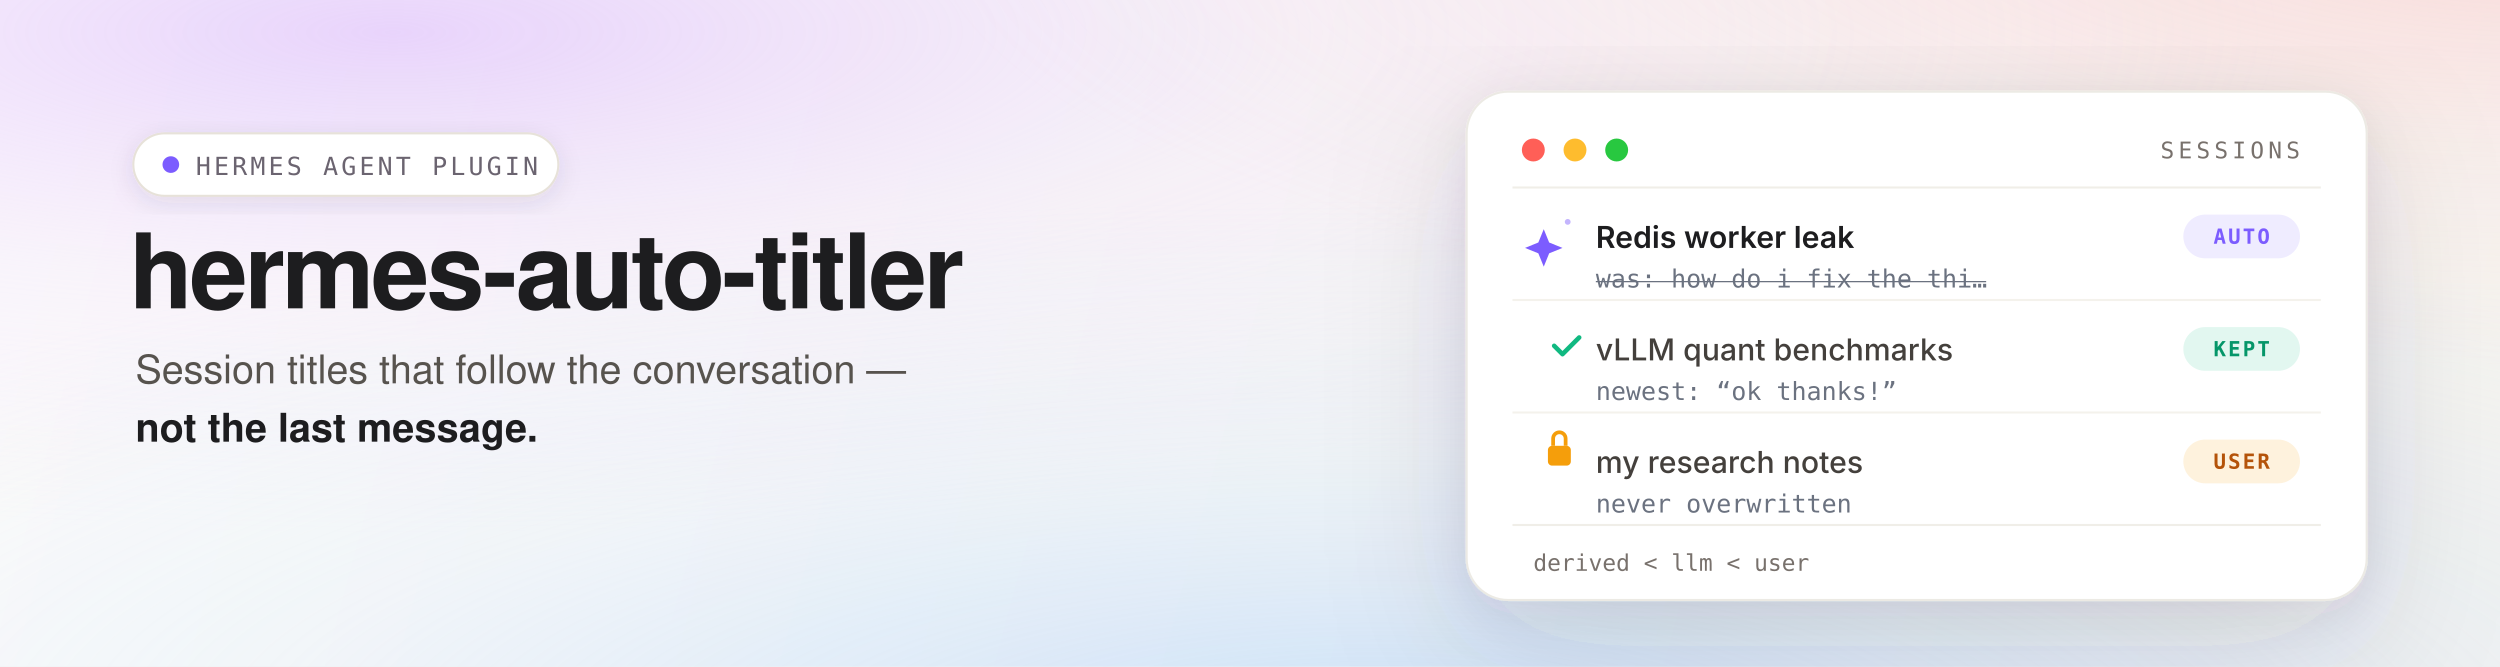
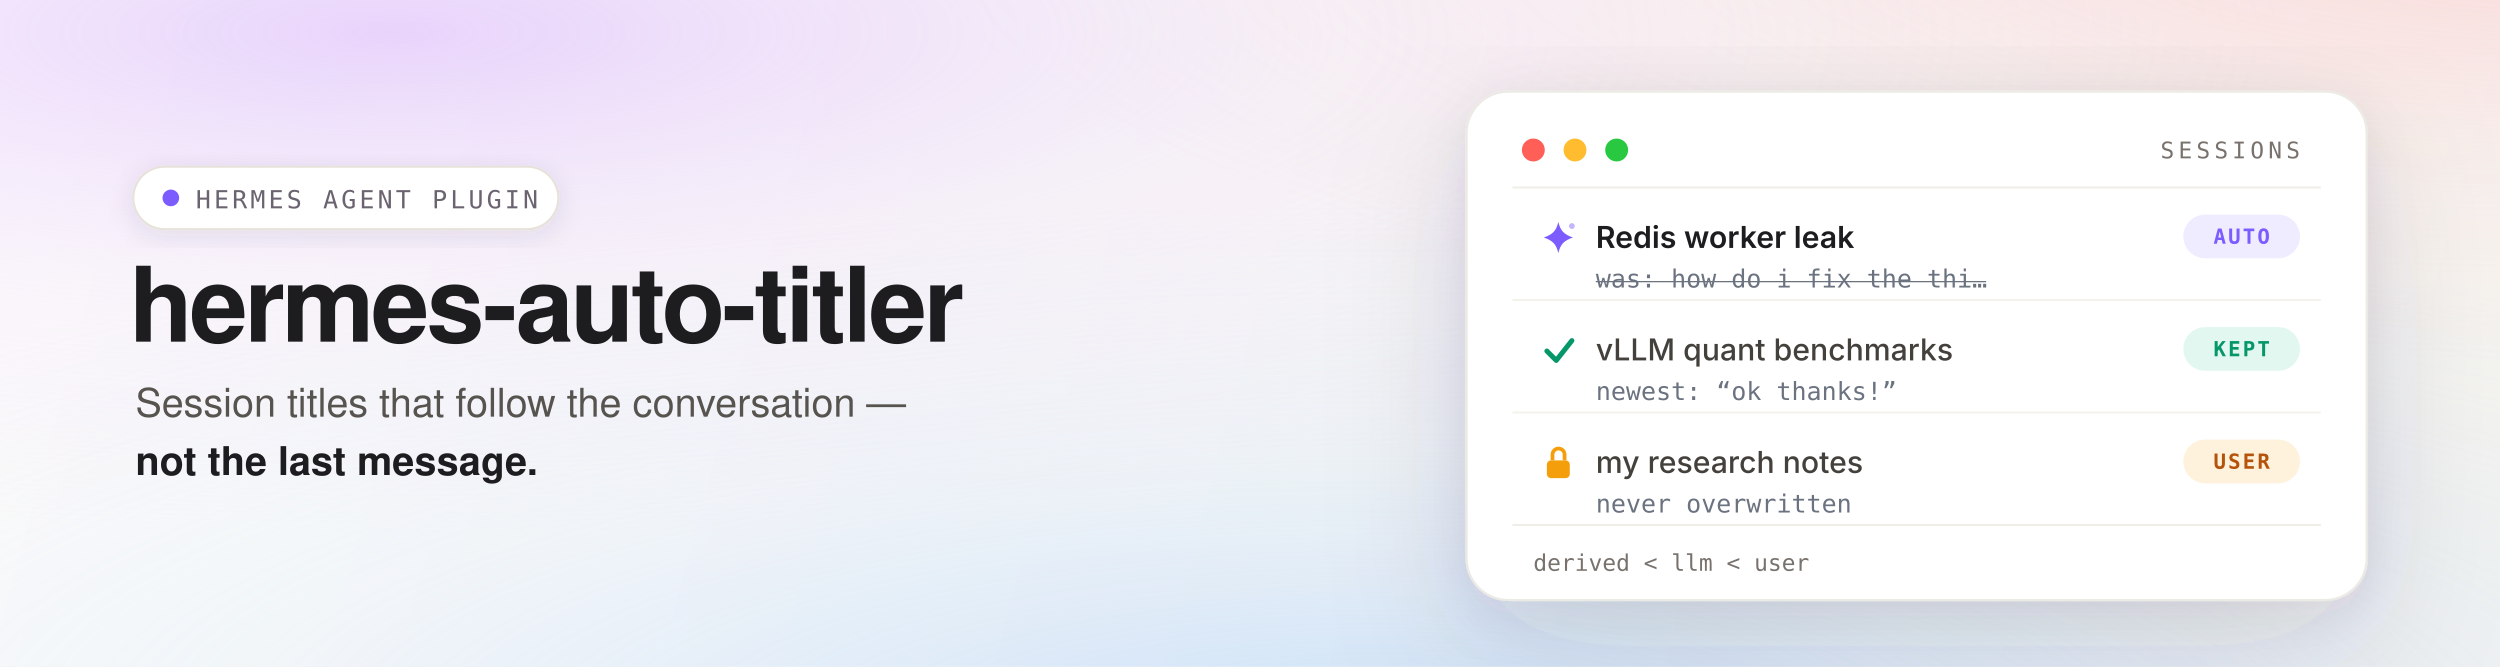
<svg xmlns="http://www.w3.org/2000/svg" width="1200" height="320" viewBox="0 0 1200 320" fill="none" role="img" aria-label="hermes-auto-titler — session titles that follow the conversation">
  <defs>
    <linearGradient id="bg2" x1="0" y1="0" x2="1200" y2="320" gradientUnits="userSpaceOnUse">
      <stop offset="0" stop-color="#fdfcfa" />
      <stop offset="1" stop-color="#f6f4ef" />
    </linearGradient>
    <radialGradient id="glowA" cx="0.16" cy="0.05" r="0.75">
      <stop offset="0" stop-color="#d8b4fe" stop-opacity="0.55" />
      <stop offset="0.5" stop-color="#e9d5ff" stop-opacity="0.22" />
      <stop offset="1" stop-color="#e9d5ff" stop-opacity="0" />
    </radialGradient>
    <radialGradient id="glowB" cx="0.55" cy="1.1" r="0.8">
      <stop offset="0" stop-color="#93c5fd" stop-opacity="0.45" />
      <stop offset="0.55" stop-color="#bfdbfe" stop-opacity="0.18" />
      <stop offset="1" stop-color="#bfdbfe" stop-opacity="0" />
    </radialGradient>
    <radialGradient id="glowC" cx="1.02" cy="-0.1" r="0.65">
      <stop offset="0" stop-color="#fda4af" stop-opacity="0.35" />
      <stop offset="0.6" stop-color="#fecdd3" stop-opacity="0.12" />
      <stop offset="1" stop-color="#fecdd3" stop-opacity="0" />
    </radialGradient>
    <filter id="cardshadow" x="-25%" y="-25%" width="150%" height="160%">
      <feDropShadow dx="0" dy="6" stdDeviation="10" flood-color="#3b3554" flood-opacity="0.07" />
    </filter>
    <filter id="cardshadow2" x="-25%" y="-25%" width="150%" height="160%">
      <feDropShadow dx="0" dy="22" stdDeviation="34" flood-color="#3b3554" flood-opacity="0.13" />
    </filter>
    <filter id="pillshadow" x="-30%" y="-30%" width="160%" height="160%">
      <feDropShadow dx="0" dy="3" stdDeviation="6" flood-color="#3b3554" flood-opacity="0.10" />
    </filter>
  </defs>
  <rect width="1200" height="320" fill="url(#bg2)" />
  <rect width="1200" height="320" fill="url(#glowA)" />
  <rect width="1200" height="320" fill="url(#glowB)" />
  <rect width="1200" height="320" fill="url(#glowC)" />
  <g filter="url(#pillshadow)">
-     <rect x="64" y="64" width="204" height="30" rx="15" fill="#ffffff" stroke="#e7e2d9" />
+     <rect x="64" y="80" width="204" height="30" rx="15" fill="#ffffff" stroke="#e7e2d9" />
  </g>
-   <circle cx="82" cy="79" r="4" fill="#7c5cff" />
-   <text x="94" y="84" font-family="ui-monospace, SFMono-Regular, Menlo, Consolas, monospace" font-size="12" letter-spacing="1.5" fill="#6b6470">HERMES AGENT PLUGIN</text>
-   <text x="62" y="148" font-family="-apple-system, BlinkMacSystemFont, 'SF Pro Display', 'Segoe UI', Helvetica, sans-serif" font-size="50" font-weight="700" letter-spacing="-1.5" fill="#1d1d1f">hermes-auto-titler</text>
-   <text x="65" y="184" font-family="-apple-system, BlinkMacSystemFont, 'SF Pro Display', 'Segoe UI', Helvetica, sans-serif" font-size="19" font-weight="500" fill="#57534e">Session titles that follow the conversation —</text>
-   <text x="65" y="212" font-family="-apple-system, BlinkMacSystemFont, 'SF Pro Display', 'Segoe UI', Helvetica, sans-serif" font-size="19" font-weight="700" fill="#1d1d1f">not the last message.</text>
+   <circle cx="82" cy="95" r="4" fill="#7c5cff" />
+   <text x="94" y="100" font-family="ui-monospace, SFMono-Regular, Menlo, Consolas, monospace" font-size="12" letter-spacing="1.5" fill="#6b6470">HERMES AGENT PLUGIN</text>
+   <text x="62" y="164" font-family="-apple-system, BlinkMacSystemFont, 'SF Pro Display', 'Segoe UI', Helvetica, sans-serif" font-size="50" font-weight="700" letter-spacing="-1.5" fill="#1d1d1f">hermes-auto-titler</text>
+   <text x="65" y="200" font-family="-apple-system, BlinkMacSystemFont, 'SF Pro Display', 'Segoe UI', Helvetica, sans-serif" font-size="19" font-weight="500" fill="#57534e">Session titles that follow the conversation —</text>
+   <text x="65" y="228" font-family="-apple-system, BlinkMacSystemFont, 'SF Pro Display', 'Segoe UI', Helvetica, sans-serif" font-size="19" font-weight="700" fill="#1d1d1f">not the last message.</text>
  <g filter="url(#cardshadow)">
    <g filter="url(#cardshadow2)">
      <rect x="704" y="44" width="432" height="244" rx="20" fill="#ffffff" stroke="#eceae4" />
    </g>
  </g>
  <circle cx="736" cy="72" r="5.5" fill="#ff5f57" />
  <circle cx="756" cy="72" r="5.5" fill="#febc2e" />
  <circle cx="776" cy="72" r="5.5" fill="#28c840" />
  <text x="1104" y="76" text-anchor="end" font-family="ui-monospace, SFMono-Regular, Menlo, Consolas, monospace" font-size="11" letter-spacing="2" fill="#78716c">SESSIONS</text>
  <line x1="726" y1="90" x2="1114" y2="90" stroke="#f0eee8" />
-   <path d="M741 110 l2.6 6.4 6.4 2.6 -6.4 2.6 -2.6 6.4 -2.6 -6.4 -6.4 -2.6 6.4 -2.6 z" fill="#7c5cff" />
-   <circle cx="752.5" cy="106.5" r="1.4" fill="#c4b5fd" />
+   <path d="M748 106.5 C749 110.8 750.7 112.5 755 114 C750.7 115.5 749 117.2 748 121.5 C747 117.2 745.3 115.5 741 114 C745.3 112.5 747 110.8 748 106.5 Z" fill="#7c5cff" />
+   <circle cx="754.5" cy="108.5" r="1.4" fill="#c4b5fd" />
  <text x="766" y="119" font-family="-apple-system, BlinkMacSystemFont, 'SF Pro Text', 'PingFang SC', sans-serif" font-size="14.5" font-weight="600" fill="#1d1d1f">Redis worker leak</text>
  <rect x="1048" y="103" width="56" height="21" rx="10.5" fill="#7c5cff" fill-opacity="0.12" />
  <text x="1076" y="117" text-anchor="middle" font-family="ui-monospace, SFMono-Regular, Menlo, Consolas, monospace" font-size="10" letter-spacing="1" fill="#7c5cff" font-weight="600">AUTO</text>
  <text x="766" y="138" font-family="ui-monospace, SFMono-Regular, Menlo, Consolas, monospace" font-size="12" fill="#6b7280" text-decoration="line-through">was: how do i fix the thi…</text>
  <line x1="726" y1="144" x2="1114" y2="144" stroke="#f4f2ec" />
-   <path d="M746 166 l4 4 8 -8" stroke="#10b981" stroke-width="2.2" stroke-linecap="round" stroke-linejoin="round" />
+   <path d="M742.5 168.5 L747 173 L754.5 163.5" stroke="#059669" stroke-width="2.4" stroke-linecap="round" stroke-linejoin="round" />
  <text x="766" y="173" font-family="-apple-system, BlinkMacSystemFont, 'SF Pro Text', 'PingFang SC', sans-serif" font-size="14.5" font-weight="500" fill="#44403c">vLLM quant benchmarks</text>
  <rect x="1048" y="157" width="56" height="21" rx="10.5" fill="#10b981" fill-opacity="0.12" />
  <text x="1076" y="171" text-anchor="middle" font-family="ui-monospace, SFMono-Regular, Menlo, Consolas, monospace" font-size="10" letter-spacing="1" fill="#059669" font-weight="600">KEPT</text>
  <text x="766" y="192" font-family="ui-monospace, SFMono-Regular, Menlo, Consolas, monospace" font-size="12" fill="#6b7280">newest: “ok thanks!”</text>
  <line x1="726" y1="198" x2="1114" y2="198" stroke="#f4f2ec" />
-   <rect x="743" y="214" width="11" height="9.5" rx="2" fill="#f59e0b" />
-   <path d="M745.5 214 v-3.5 a3 3 0 0 1 6 0 v3.5" stroke="#f59e0b" stroke-width="1.8" fill="none" />
+   <rect x="742.5" y="221" width="11" height="8.5" rx="2" fill="#f59e0b" />
+   <path d="M745.2 221 v-2.8 a2.9 2.9 0 0 1 5.8 0 v2.8" stroke="#f59e0b" stroke-width="1.8" fill="none" />
  <text x="766" y="227" font-family="-apple-system, BlinkMacSystemFont, 'SF Pro Text', 'PingFang SC', sans-serif" font-size="14.5" font-weight="500" fill="#44403c">my research notes</text>
  <rect x="1048" y="211" width="56" height="21" rx="10.5" fill="#f59e0b" fill-opacity="0.14" />
  <text x="1076" y="225" text-anchor="middle" font-family="ui-monospace, SFMono-Regular, Menlo, Consolas, monospace" font-size="10" letter-spacing="1" fill="#b45309" font-weight="600">USER</text>
  <text x="766" y="246" font-family="ui-monospace, SFMono-Regular, Menlo, Consolas, monospace" font-size="12" fill="#6b7280">never overwritten</text>
  <line x1="726" y1="252" x2="1114" y2="252" stroke="#f0eee8" />
  <text x="736" y="274" font-family="ui-monospace, SFMono-Regular, Menlo, Consolas, monospace" font-size="11" fill="#78716c">derived &lt; llm &lt; user</text>
</svg>
